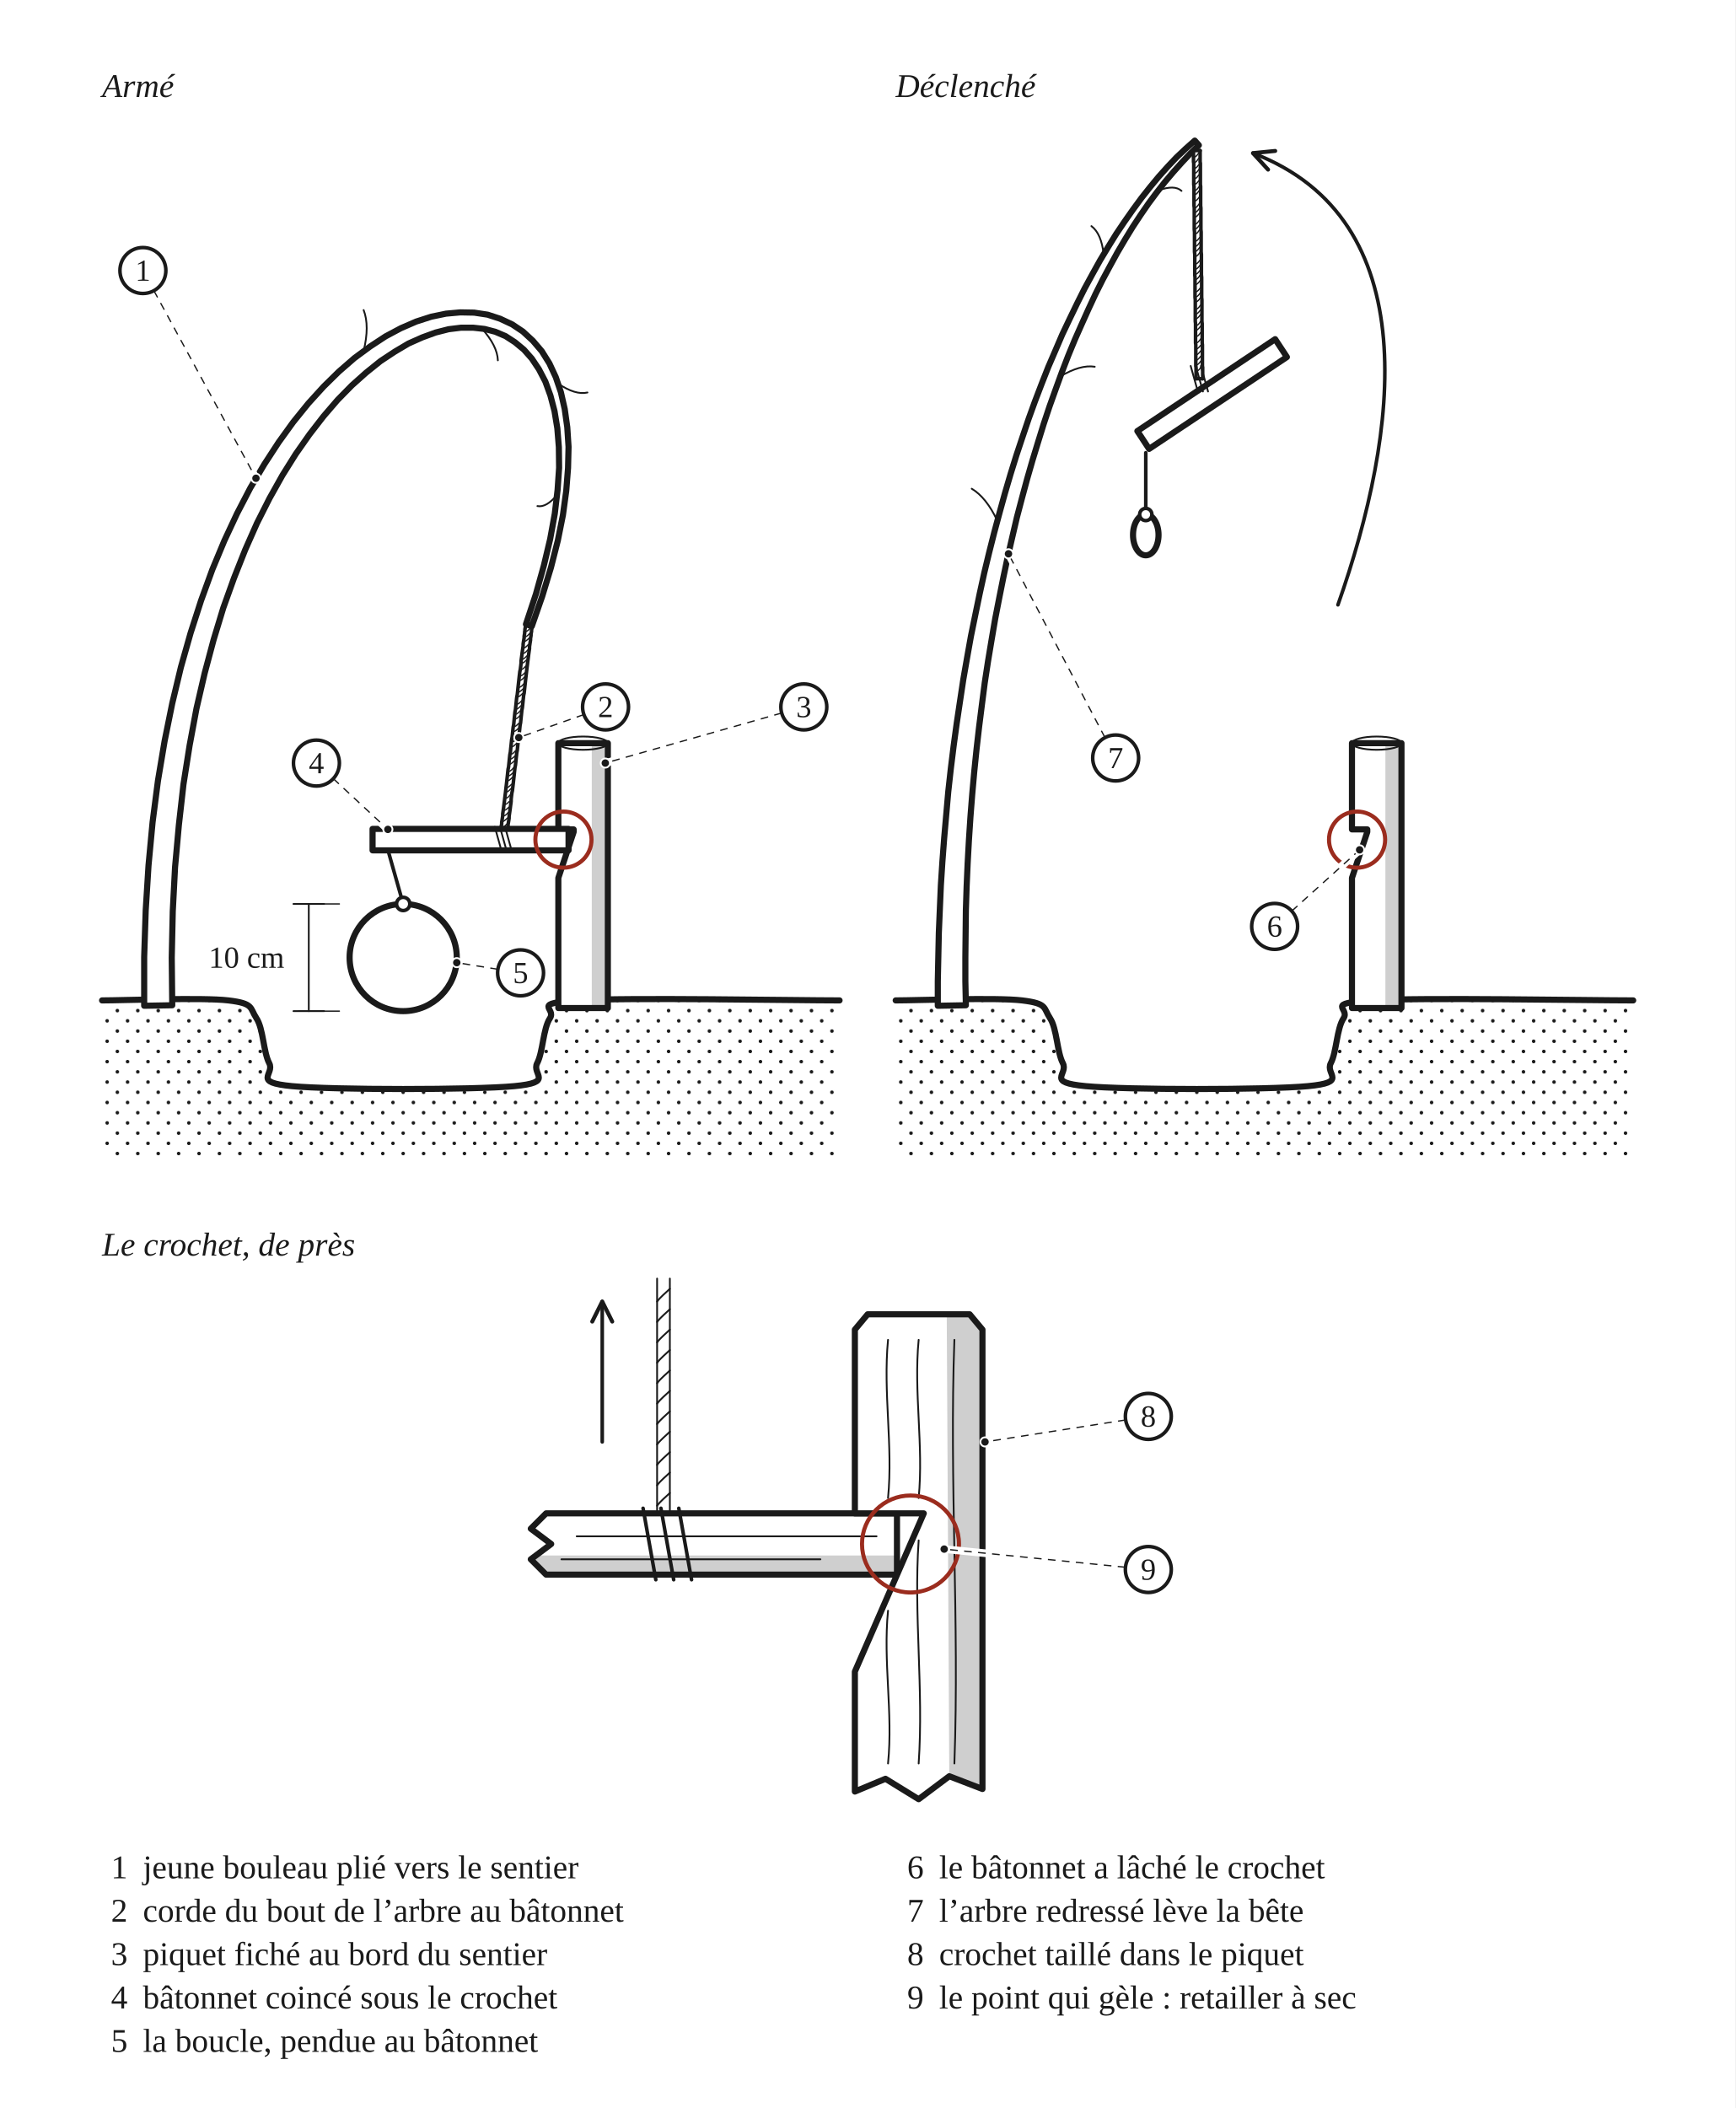
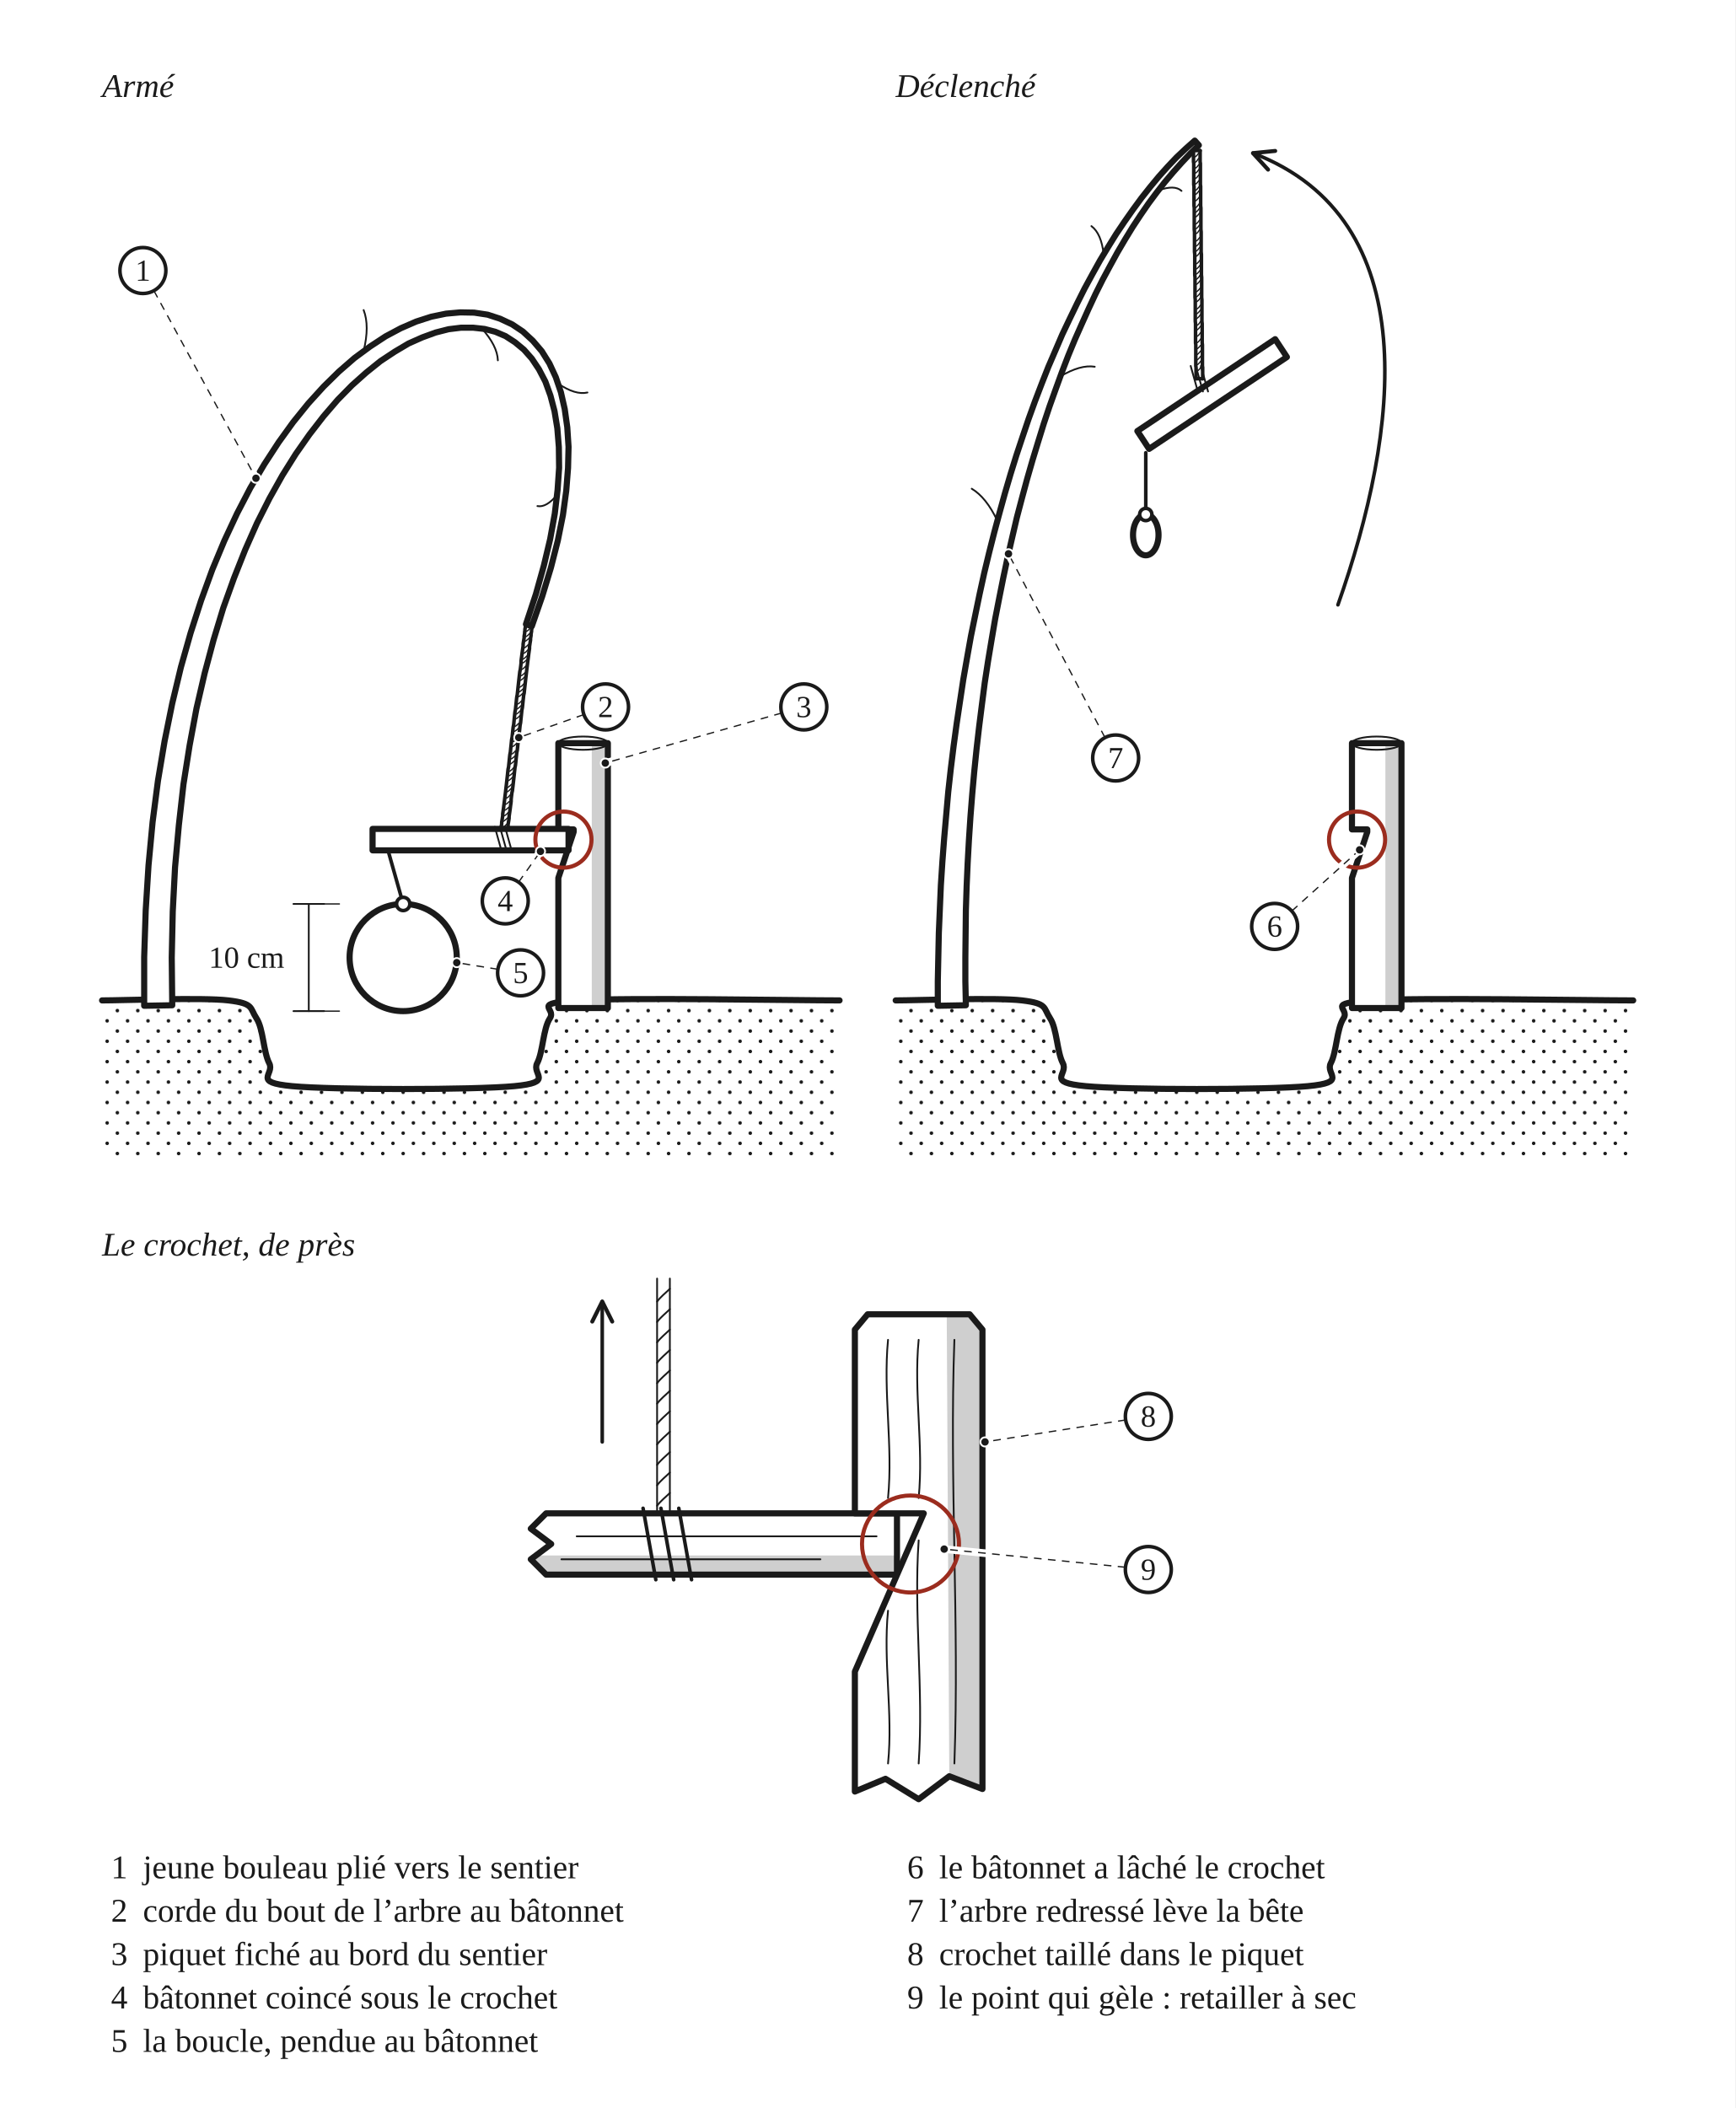
<svg xmlns="http://www.w3.org/2000/svg" width="680" height="826" viewBox="0 0 680 826" role="img">
  <defs>
    <pattern id="h-neige" width="8" height="8" patternUnits="userSpaceOnUse">
      <circle cx="2" cy="2" r="0.7" fill="#1A1A1A" stroke="none" />
      <circle cx="6" cy="6" r="0.7" fill="#1A1A1A" stroke="none" />
    </pattern>
    <marker id="fl" viewBox="0 0 10 10" refX="9" refY="5" markerWidth="7" markerHeight="7" orient="auto-start-reverse">
      <path d="M1 1 L9 5 L1 9" fill="none" stroke="#1A1A1A" stroke-width="1.6" stroke-linecap="round" stroke-linejoin="round" />
    </marker>
  </defs>
  <rect x="0" y="0" width="680" height="826" fill="#FFFFFF" />
  <text x="40" y="38" font-family="Georgia, 'Times New Roman', serif" font-size="13" font-style="italic" fill="#1A1A1A">Armé</text>
  <g transform="translate(40 46)" data-vue="arme">
    <path d="M0 346 C8.3 346 39.4 344.8 49.5 346 C59.6 347.2 57.8 348.9 60.5 353 C63.2 357.1 63.2 366.2 65.5 370.6 C67.8 375 58.5 378.1 74.5 379.6 C90.5 381.1 145.5 381.1 161.5 379.6 C177.5 378.1 168.2 375 170.5 370.6 C172.8 366.2 172.8 357.1 175.5 353 C178.2 348.9 167.6 347.2 186.5 346 C205.4 344.8 271.9 346 289 346 L 289 408 L 0 408 Z" fill="url(#h-neige)" stroke="none" />
    <path d="M0 346 C8.3 346 39.4 344.8 49.5 346 C59.6 347.2 57.8 348.9 60.5 353 C63.2 357.1 63.2 366.2 65.5 370.6 C67.8 375 58.5 378.1 74.5 379.6 C90.5 381.1 145.5 381.1 161.5 379.6 C177.5 378.1 168.2 375 170.5 370.6 C172.8 366.2 172.8 357.1 175.5 353 C178.2 348.9 167.6 347.2 186.5 346 C205.4 344.8 271.9 346 289 346" fill="none" stroke="#1A1A1A" stroke-width="2.4" stroke-linejoin="round" stroke-linecap="round" />
    <path d="M178.8 245.2 L198.2 245.2 L198.2 349 L178.8 349 L178.8 298 L184.8 280 L184.8 279 L178.8 279 Z" fill="#FFFFFF" stroke="none" />
    <path d="M191.9 246.2 L197.4 246.2 L197.4 348 L191.9 348 Z" fill="#CFCFCF" stroke="none" />
    <path d="M178.8 245.2 L198.2 245.2 L198.2 349 L178.8 349 L178.8 298 L184.8 280 L184.8 279 L178.8 279 Z" fill="none" stroke="#1A1A1A" stroke-width="2.4" stroke-linejoin="round" stroke-linecap="round" />
    <ellipse cx="188.5" cy="245.2" rx="9.7" ry="2.6" fill="none" stroke="#1A1A1A" stroke-width="0.7" stroke-linejoin="round" stroke-linecap="round" />
    <path d="M168.5 199.2 L168.5 199.6 L168.4 200 L168.4 200.4 L168.3 200.9 L168.3 201.4 L168.2 201.9 L168.1 202.5 L168.1 203 L168 203.6 L167.9 204.2 L167.9 204.8 L167.8 205.4 L167.7 206 L167.6 206.7 L167.5 207.4 L167.5 208.1 L167.4 208.8 L167.3 209.5 L167.2 210.2 L167.1 211 L167 211.8 L166.9 212.6 L166.8 213.3 L166.7 214.2 L166.6 215 L166.5 215.8 L166.4 216.6 L166.3 217.5 L166.2 218.4 L166.1 219.2 L166 220.1 L165.9 221 L165.8 221.9 L165.7 222.8 L165.6 223.7 L165.5 224.7 L165.4 225.6 L165.2 226.5 L165.1 227.5 L165 228.4 L164.9 229.4 L164.8 230.4 L164.7 231.3 L164.5 232.3 L164.4 233.3 L164.3 234.3 L164.2 235.2 L164.1 236.2 L164 237.2 L163.8 238.2 L163.7 239.2 L163.6 240.2 L163.5 241.1 L163.4 242.1 L163.2 243.1 L163.1 244.1 L163 245.1 L162.9 246.1 L162.8 247.1 L162.7 248 L162.5 249 L162.4 250 L162.3 250.9 L162.2 251.9 L162.1 252.9 L162 253.8 L161.8 254.8 L161.7 255.7 L161.6 256.6 L161.5 257.6 L161.4 258.5 L161.3 259.4 L161.2 260.3 L161.1 261.2 L161 262.1 L160.9 262.9 L160.8 263.8 L160.6 264.7 L160.5 265.5 L160.4 266.3 L160.3 267.2 L160.3 268 L160.2 268.8 L160.1 269.5 L160 270.3 L159.9 271.1 L159.8 271.8 L159.7 272.5 L159.6 273.2 L159.5 273.9 L159.5 274.6 L159.4 275.3 L159.3 275.9 L159.2 276.5 L159.1 277.1 L159.1 277.7 L159 278.3 L158.9 278.9 L158.9 279.4 L158.8 279.9 L158.8 280.4 L158.7 280.9 L158.6 281.3 L158.6 281.7 L158.5 282.2 L156 281.8 L156 281.4 L156.1 281 L156.1 280.6 L156.2 280.1 L156.2 279.6 L156.3 279.1 L156.4 278.5 L156.4 278 L156.5 277.4 L156.6 276.8 L156.6 276.2 L156.7 275.6 L156.8 275 L156.9 274.3 L157 273.6 L157 272.9 L157.1 272.2 L157.2 271.5 L157.3 270.8 L157.4 270 L157.5 269.2 L157.6 268.4 L157.7 267.7 L157.8 266.8 L157.9 266 L158 265.2 L158.1 264.4 L158.2 263.5 L158.3 262.6 L158.4 261.8 L158.5 260.9 L158.6 260 L158.7 259.1 L158.8 258.2 L158.9 257.3 L159 256.3 L159.1 255.4 L159.3 254.5 L159.4 253.5 L159.5 252.6 L159.6 251.6 L159.7 250.6 L159.8 249.7 L160 248.7 L160.1 247.7 L160.2 246.7 L160.3 245.8 L160.4 244.8 L160.5 243.8 L160.7 242.8 L160.8 241.8 L160.9 240.8 L161 239.9 L161.1 238.9 L161.3 237.9 L161.4 236.9 L161.5 235.9 L161.6 234.9 L161.7 233.9 L161.8 233 L162 232 L162.1 231 L162.2 230.1 L162.3 229.1 L162.4 228.1 L162.5 227.2 L162.7 226.2 L162.8 225.3 L162.9 224.4 L163 223.4 L163.1 222.5 L163.2 221.6 L163.3 220.7 L163.4 219.8 L163.5 218.9 L163.6 218.1 L163.7 217.2 L163.9 216.3 L164 215.5 L164.1 214.7 L164.2 213.8 L164.2 213 L164.3 212.2 L164.4 211.5 L164.5 210.7 L164.6 209.9 L164.7 209.2 L164.8 208.5 L164.9 207.8 L165 207.1 L165 206.4 L165.1 205.7 L165.2 205.1 L165.3 204.5 L165.4 203.9 L165.4 203.3 L165.5 202.7 L165.6 202.1 L165.6 201.6 L165.7 201.1 L165.7 200.6 L165.8 200.1 L165.9 199.7 L165.9 199.3 L166 198.8 Z" fill="#FFFFFF" stroke="none" />
    <path d="M168.5 199.2 L168.5 199.6 L168.4 200 L168.4 200.4 L168.3 200.9 L168.3 201.4 L168.2 201.9 L168.1 202.5 L168.1 203 L168 203.6 L167.9 204.2 L167.9 204.8 L167.8 205.4 L167.7 206 L167.6 206.7 L167.5 207.4 L167.5 208.1 L167.4 208.8 L167.3 209.5 L167.2 210.2 L167.1 211 L167 211.8 L166.9 212.6 L166.8 213.3 L166.7 214.2 L166.6 215 L166.5 215.8 L166.4 216.6 L166.3 217.5 L166.2 218.4 L166.1 219.2 L166 220.1 L165.9 221 L165.8 221.9 L165.7 222.8 L165.6 223.7 L165.5 224.7 L165.4 225.6 L165.2 226.5 L165.1 227.5 L165 228.4 L164.9 229.4 L164.8 230.4 L164.7 231.3 L164.5 232.3 L164.4 233.3 L164.3 234.3 L164.2 235.2 L164.1 236.2 L164 237.2 L163.8 238.2 L163.7 239.2 L163.6 240.2 L163.5 241.1 L163.4 242.1 L163.2 243.1 L163.1 244.1 L163 245.1 L162.9 246.1 L162.8 247.1 L162.7 248 L162.5 249 L162.4 250 L162.3 250.9 L162.2 251.9 L162.1 252.9 L162 253.8 L161.8 254.8 L161.7 255.7 L161.6 256.6 L161.5 257.6 L161.4 258.5 L161.3 259.4 L161.2 260.3 L161.1 261.2 L161 262.1 L160.9 262.9 L160.8 263.8 L160.6 264.7 L160.5 265.5 L160.4 266.3 L160.3 267.2 L160.3 268 L160.2 268.8 L160.1 269.5 L160 270.3 L159.9 271.1 L159.8 271.8 L159.7 272.5 L159.6 273.2 L159.5 273.9 L159.5 274.6 L159.4 275.3 L159.3 275.9 L159.2 276.5 L159.1 277.1 L159.1 277.7 L159 278.3 L158.9 278.9 L158.9 279.4 L158.8 279.9 L158.8 280.4 L158.7 280.9 L158.6 281.3 L158.6 281.7 L158.5 282.2" fill="none" stroke="#1A1A1A" stroke-width="1.4" stroke-linejoin="round" stroke-linecap="round" />
    <path d="M166 198.8 L165.9 199.3 L165.9 199.7 L165.8 200.1 L165.7 200.6 L165.7 201.1 L165.6 201.6 L165.6 202.1 L165.5 202.7 L165.4 203.3 L165.4 203.9 L165.3 204.5 L165.2 205.1 L165.1 205.7 L165 206.4 L165 207.1 L164.9 207.8 L164.8 208.5 L164.7 209.2 L164.6 209.9 L164.5 210.7 L164.4 211.5 L164.3 212.2 L164.2 213 L164.2 213.8 L164.1 214.7 L164 215.5 L163.9 216.3 L163.7 217.2 L163.6 218.1 L163.5 218.9 L163.4 219.8 L163.3 220.7 L163.2 221.6 L163.1 222.5 L163 223.4 L162.9 224.4 L162.8 225.3 L162.7 226.2 L162.5 227.2 L162.4 228.1 L162.3 229.1 L162.2 230.1 L162.1 231 L162 232 L161.8 233 L161.7 233.9 L161.6 234.9 L161.5 235.9 L161.4 236.9 L161.3 237.9 L161.1 238.9 L161 239.9 L160.9 240.8 L160.8 241.8 L160.7 242.8 L160.5 243.8 L160.4 244.8 L160.3 245.8 L160.2 246.7 L160.1 247.7 L160 248.7 L159.8 249.7 L159.7 250.6 L159.6 251.6 L159.5 252.6 L159.4 253.5 L159.3 254.5 L159.1 255.4 L159 256.3 L158.9 257.3 L158.8 258.2 L158.7 259.1 L158.6 260 L158.5 260.9 L158.4 261.8 L158.3 262.6 L158.2 263.5 L158.1 264.4 L158 265.2 L157.9 266 L157.8 266.8 L157.7 267.7 L157.6 268.4 L157.5 269.2 L157.4 270 L157.3 270.8 L157.2 271.5 L157.1 272.2 L157 272.9 L157 273.6 L156.9 274.3 L156.8 275 L156.7 275.6 L156.6 276.2 L156.6 276.8 L156.5 277.4 L156.4 278 L156.4 278.5 L156.3 279.1 L156.2 279.6 L156.2 280.1 L156.1 280.6 L156.1 281 L156 281.4 L156 281.8" fill="none" stroke="#1A1A1A" stroke-width="1.4" stroke-linejoin="round" stroke-linecap="round" />
    <path d="M168.5 199.2 L166 198.8" fill="none" stroke="#1A1A1A" stroke-width="1.4" stroke-linejoin="round" stroke-linecap="round" />
    <path d="M158.5 282.2 L156 281.8" fill="none" stroke="#1A1A1A" stroke-width="1.4" stroke-linejoin="round" stroke-linecap="round" />
    <path d="M167.8 200.1 Q167 201.1 166.3 201.4 M167.6 202.2 Q166.7 203.2 166 203.5 M167.4 204 Q166.5 204.9 165.8 205.3 M167 206.6 Q166.2 207.5 165.5 207.9 M166.8 208.7 Q166 209.7 165.2 210 M166.5 211 Q165.7 211.9 164.9 212.3 M166.3 212.6 Q165.5 213.5 164.8 213.8 M166 215 Q165.2 216 164.5 216.3 M165.7 217.6 Q164.9 218.5 164.2 218.8 M165.5 219.3 Q164.7 220.3 163.9 220.6 M165.2 222 Q164.4 223 163.6 223.3 M165 223.9 Q164.1 224.8 163.4 225.2 M164.7 225.8 Q163.9 226.7 163.2 227 M164.4 228.6 Q163.6 229.6 162.8 229.9 M164.2 230.5 Q163.3 231.5 162.6 231.8 M163.9 232.5 Q163.1 233.4 162.4 233.8 M163.7 234.4 Q162.9 235.4 162.1 235.7 M163.3 237.4 Q162.5 238.3 161.8 238.7 M163.1 239.4 Q162.3 240.3 161.5 240.6 M162.9 241.3 Q162 242.3 161.3 242.6 M162.6 243.3 Q161.8 244.3 161.1 244.6 M162.4 245.3 Q161.6 246.2 160.8 246.6 M162 248.2 Q161.2 249.2 160.5 249.5 M161.8 250.2 Q161 251.1 160.2 251.4 M161.6 252.1 Q160.7 253 160 253.4 M161.2 254.9 Q160.4 255.9 159.7 256.2 M161 256.8 Q160.2 257.7 159.4 258 M160.8 258.6 Q160 259.5 159.2 259.9 M160.5 261.3 Q159.6 262.2 158.9 262.6 M160.2 263 Q159.4 264 158.7 264.3 M159.9 265.5 Q159.1 266.5 158.4 266.8 M159.6 268 Q158.8 268.9 158.1 269.2 M159.4 270.3 Q158.5 271.2 157.8 271.5 M159.1 272.4 Q158.3 273.4 157.5 273.7 M158.9 274.5 Q158 275.4 157.3 275.8 M158.6 276.9 Q157.7 277.9 157 278.2 M158.3 279.1 Q157.5 280.1 156.7 280.4" fill="none" stroke="#1A1A1A" stroke-width="0.5" stroke-linejoin="round" stroke-linecap="round" />
    <path d="M16.5 348.1 L16.5 329 L17.1 310.7 L18.2 293.1 L19.8 276.1 L21.9 259.9 L24.5 244.4 L27.5 229.6 L30.9 215.4 L34.7 202 L38.8 189.3 L43.2 177.2 L47.9 165.9 L52.9 155.2 L58.1 145.2 L63.6 135.9 L69.2 127.3 L74.9 119.4 L80.8 112.1 L86.8 105.5 L92.8 99.6 L98.9 94.3 L105 89.8 L111.1 85.8 L117.1 82.6 L123.1 80 L129 78.1 L134.8 76.9 L140.4 76.4 L145.8 76.5 L151.1 77.3 L156 78.9 L160.7 81.1 L164.9 83.9 L168.8 87.5 L172.3 91.6 L175.3 96.4 L177.8 101.8 L179.8 107.7 L181.3 114.3 L182.3 121.4 L182.8 129.1 L182.6 137.4 L181.9 146.3 L180.6 155.8 L178.6 165.8 L175.9 176.4 L172.5 187.6 L168.4 199.4 L166.1 198.6 L170 186.8 L173.1 175.7 L175.6 165.2 L177.4 155.3 L178.5 146 L179.1 137.3 L179 129.2 L178.4 121.8 L177.3 115.1 L175.7 109 L173.7 103.5 L171.2 98.7 L168.4 94.5 L165.3 91 L161.8 88.1 L158.1 85.7 L154.1 84 L149.9 82.9 L145.4 82.4 L140.7 82.4 L135.8 83 L130.7 84.3 L125.5 86.2 L120.1 88.6 L114.7 91.8 L109.1 95.5 L103.5 100 L97.9 105 L92.3 110.7 L86.8 117.1 L81.3 124.2 L75.9 131.9 L70.7 140.2 L65.6 149.3 L60.7 159 L56.1 169.4 L51.7 180.5 L47.5 192.2 L43.7 204.7 L40.2 217.8 L37 231.6 L34.3 246.1 L31.9 261.3 L30.1 277.2 L28.6 293.8 L27.7 311.1 L27.3 329.2 L27.5 347.9 Z" fill="#FFFFFF" stroke="#1A1A1A" stroke-width="2.4" stroke-linejoin="round" stroke-linecap="round" />
    <path d="M 102.5 91.5 Q 104.9 81.7 102.5 75.5 M 148.8 82.7 Q 154.9 89.5 155.1 95.2 M 178.7 104.3 Q 185.5 108.9 190.2 107.8 M 178.4 147.8 Q 174.1 153 170.6 152.3" fill="none" stroke="#1A1A1A" stroke-width="0.7" stroke-linejoin="round" stroke-linecap="round" />
    <path d="M182.8 278.8 L106 278.8 L106 287.2 L182.8 287.2 Z" fill="#FFFFFF" stroke="#1A1A1A" stroke-width="2.4" stroke-linejoin="round" stroke-linecap="round" />
    <path d="M 153.9 278 L 156.7 288 M 155.9 278 L 158.7 288 M 157.9 278 L 160.7 288" fill="none" stroke="#1A1A1A" stroke-width="0.7" stroke-linejoin="round" stroke-linecap="round" />
    <line x1="112" y1="287" x2="118" y2="308.2" fill="none" stroke="#1A1A1A" stroke-width="1.4" stroke-linejoin="round" stroke-linecap="round" />
    <circle cx="118" cy="329.2" r="21" fill="none" stroke="#1A1A1A" stroke-width="2.4" stroke-linejoin="round" stroke-linecap="round" />
    <circle cx="118" cy="308.2" r="2.6" fill="#FFFFFF" stroke="#1A1A1A" stroke-width="1.4" stroke-linejoin="round" stroke-linecap="round" />
    <line x1="93" y1="308.2" x2="77" y2="308.2" fill="none" stroke="#1A1A1A" stroke-width="0.5" stroke-linejoin="round" stroke-linecap="round" />
    <line x1="93" y1="350.2" x2="77" y2="350.2" fill="none" stroke="#1A1A1A" stroke-width="0.5" stroke-linejoin="round" stroke-linecap="round" />
    <line x1="81" y1="308.2" x2="81" y2="350.2" fill="none" stroke="#1A1A1A" stroke-width="0.7" stroke-linejoin="round" stroke-linecap="round" />
    <line x1="75" y1="308.2" x2="87" y2="308.2" fill="none" stroke="#1A1A1A" stroke-width="0.7" stroke-linejoin="round" stroke-linecap="round" />
    <line x1="75" y1="350.2" x2="87" y2="350.2" fill="none" stroke="#1A1A1A" stroke-width="0.7" stroke-linejoin="round" stroke-linecap="round" />
    <text x="56.6" y="333.2" text-anchor="middle" font-family="Georgia, 'Times New Roman', serif" font-size="12" fill="#1A1A1A" stroke="#FFFFFF" stroke-width="3" stroke-linejoin="round" paint-order="stroke">10 cm</text>
    <circle cx="180.8" cy="283" r="11" fill="none" stroke="#9B2C1E" stroke-width="1.6" />
  </g>
  <text x="351" y="38" font-family="Georgia, 'Times New Roman', serif" font-size="13" font-style="italic" fill="#1A1A1A">Déclenché</text>
  <g transform="translate(351 46)" data-vue="declenche">
    <path d="M0 346 C8.3 346 39.4 344.8 49.5 346 C59.6 347.2 57.8 348.9 60.5 353 C63.2 357.1 63.2 366.2 65.5 370.6 C67.8 375 58.5 378.1 74.5 379.6 C90.5 381.1 145.5 381.1 161.5 379.6 C177.5 378.1 168.2 375 170.5 370.6 C172.8 366.2 172.8 357.1 175.5 353 C178.2 348.9 167.6 347.2 186.5 346 C205.4 344.8 271.9 346 289 346 L 289 408 L 0 408 Z" fill="url(#h-neige)" stroke="none" />
    <path d="M0 346 C8.3 346 39.4 344.8 49.5 346 C59.6 347.2 57.8 348.9 60.5 353 C63.2 357.1 63.2 366.2 65.5 370.6 C67.8 375 58.5 378.1 74.5 379.6 C90.5 381.1 145.5 381.1 161.5 379.6 C177.5 378.1 168.2 375 170.5 370.6 C172.8 366.2 172.8 357.1 175.5 353 C178.2 348.9 167.6 347.2 186.5 346 C205.4 344.8 271.9 346 289 346" fill="none" stroke="#1A1A1A" stroke-width="2.4" stroke-linejoin="round" stroke-linecap="round" />
    <path d="M178.8 245.2 L198.2 245.2 L198.2 349 L178.8 349 L178.8 298 L184.8 280 L184.8 279 L178.8 279 Z" fill="#FFFFFF" stroke="none" />
    <path d="M191.9 246.2 L197.4 246.2 L197.4 348 L191.9 348 Z" fill="#CFCFCF" stroke="none" />
    <path d="M178.8 245.2 L198.2 245.2 L198.2 349 L178.8 349 L178.8 298 L184.8 280 L184.8 279 L178.8 279 Z" fill="none" stroke="#1A1A1A" stroke-width="2.4" stroke-linejoin="round" stroke-linecap="round" />
    <ellipse cx="188.5" cy="245.2" rx="9.7" ry="2.6" fill="none" stroke="#1A1A1A" stroke-width="0.7" stroke-linejoin="round" stroke-linecap="round" />
    <path d="M16.5 348.1 L16.5 338.5 L16.7 329 L16.9 319.6 L17.3 310.2 L17.7 300.9 L18.3 291.6 L19 282.4 L19.8 273.3 L20.6 264.2 L21.6 255.2 L22.7 246.3 L23.9 237.5 L25.2 228.8 L26.5 220.2 L28 211.6 L29.5 203.2 L31.2 194.9 L32.9 186.7 L34.7 178.5 L36.6 170.6 L38.6 162.7 L40.7 154.9 L42.8 147.3 L45 139.8 L47.3 132.4 L49.7 125.2 L52.1 118.1 L54.6 111.2 L57.2 104.4 L59.8 97.8 L62.6 91.3 L65.3 85 L68.2 78.9 L71.1 72.9 L74 67.1 L77.1 61.4 L80.1 56 L83.3 50.7 L86.4 45.7 L89.7 40.8 L93 36.1 L96.3 31.6 L99.7 27.3 L103.1 23.2 L106.5 19.4 L110 15.7 L113.6 12.3 L117.2 9.1 L118.8 10.9 L115.4 14.2 L112.1 17.7 L108.8 21.4 L105.5 25.3 L102.3 29.4 L99.1 33.7 L96 38.2 L92.9 42.9 L89.9 47.8 L86.9 52.9 L84 58.2 L81.1 63.6 L78.3 69.2 L75.6 75 L72.9 81 L70.2 87.1 L67.6 93.4 L65.1 99.9 L62.7 106.5 L60.3 113.2 L58 120.1 L55.8 127.2 L53.6 134.4 L51.5 141.7 L49.5 149.1 L47.5 156.7 L45.7 164.4 L43.9 172.2 L42.2 180.2 L40.6 188.2 L39 196.4 L37.6 204.6 L36.2 213 L34.9 221.5 L33.8 230 L32.7 238.7 L31.7 247.4 L30.8 256.2 L30 265.1 L29.3 274 L28.7 283.1 L28.2 292.2 L27.8 301.3 L27.5 310.6 L27.4 319.8 L27.3 329.1 L27.3 338.5 L27.5 347.9 Z" fill="#FFFFFF" stroke="#1A1A1A" stroke-width="2.4" stroke-linejoin="round" stroke-linecap="round" />
    <path d="M 39.8 158 Q 35.5 148.9 29.8 145.5 M 64.5 101.5 Q 72.4 96.8 78 97.7 M 81.5 53.7 Q 80.6 45.5 76.7 42.6 M 103 28.6 Q 109.3 26.3 112 28.8" fill="none" stroke="#1A1A1A" stroke-width="0.7" stroke-linejoin="round" stroke-linecap="round" />
    <path d="M119.3 13 L119.3 13.4 L119.3 13.8 L119.3 14.3 L119.3 14.7 L119.3 15.2 L119.3 15.8 L119.3 16.3 L119.3 16.8 L119.3 17.4 L119.4 18 L119.4 18.6 L119.4 19.2 L119.4 19.8 L119.4 20.5 L119.4 21.2 L119.4 21.8 L119.4 22.5 L119.4 23.3 L119.4 24 L119.4 24.7 L119.4 25.5 L119.4 26.3 L119.5 27 L119.5 27.8 L119.5 28.7 L119.5 29.5 L119.5 30.3 L119.5 31.1 L119.5 32 L119.5 32.9 L119.5 33.7 L119.5 34.6 L119.6 35.5 L119.6 36.4 L119.6 37.3 L119.6 38.2 L119.6 39.2 L119.6 40.1 L119.6 41 L119.6 42 L119.6 42.9 L119.6 43.9 L119.7 44.9 L119.7 45.8 L119.7 46.8 L119.7 47.8 L119.7 48.8 L119.7 49.7 L119.7 50.7 L119.7 51.7 L119.7 52.7 L119.8 53.7 L119.8 54.7 L119.8 55.7 L119.8 56.7 L119.8 57.7 L119.8 58.7 L119.8 59.7 L119.8 60.7 L119.8 61.7 L119.9 62.7 L119.9 63.7 L119.9 64.6 L119.9 65.6 L119.9 66.6 L119.9 67.6 L119.9 68.6 L119.9 69.5 L119.9 70.5 L120 71.5 L120 72.4 L120 73.4 L120 74.3 L120 75.3 L120 76.2 L120 77.1 L120 78 L120 79 L120 79.9 L120.1 80.8 L120.1 81.6 L120.1 82.5 L120.1 83.4 L120.1 84.2 L120.1 85.1 L120.1 85.9 L120.1 86.7 L120.1 87.5 L120.1 88.3 L120.2 89.1 L120.2 89.9 L120.2 90.6 L120.2 91.4 L120.2 92.1 L120.2 92.8 L120.2 93.5 L120.2 94.2 L120.2 94.9 L120.2 95.5 L120.2 96.2 L120.2 96.8 L120.2 97.4 L120.3 98 L120.3 98.5 L120.3 99.1 L120.3 99.6 L120.3 100.1 L120.3 100.6 L120.3 101.1 L120.3 101.5 L120.3 102 L120.3 102.4 L117.7 102.4 L117.7 102 L117.7 101.6 L117.7 101.1 L117.7 100.7 L117.7 100.2 L117.7 99.6 L117.7 99.1 L117.7 98.6 L117.7 98 L117.6 97.4 L117.6 96.8 L117.6 96.2 L117.6 95.6 L117.6 94.9 L117.6 94.2 L117.6 93.6 L117.6 92.9 L117.6 92.1 L117.6 91.4 L117.6 90.7 L117.6 89.9 L117.6 89.1 L117.5 88.4 L117.5 87.6 L117.5 86.7 L117.5 85.9 L117.5 85.1 L117.5 84.3 L117.5 83.4 L117.5 82.5 L117.5 81.7 L117.5 80.8 L117.4 79.9 L117.4 79 L117.4 78.1 L117.4 77.2 L117.4 76.2 L117.4 75.3 L117.4 74.4 L117.4 73.4 L117.4 72.5 L117.4 71.5 L117.3 70.5 L117.3 69.6 L117.3 68.6 L117.3 67.6 L117.3 66.6 L117.3 65.7 L117.3 64.7 L117.3 63.7 L117.3 62.7 L117.2 61.7 L117.2 60.7 L117.2 59.7 L117.2 58.7 L117.2 57.7 L117.2 56.7 L117.2 55.7 L117.2 54.7 L117.2 53.7 L117.1 52.7 L117.1 51.7 L117.1 50.8 L117.1 49.8 L117.1 48.8 L117.1 47.8 L117.1 46.8 L117.1 45.9 L117.1 44.9 L117 43.9 L117 43 L117 42 L117 41.1 L117 40.1 L117 39.2 L117 38.3 L117 37.4 L117 36.4 L117 35.5 L116.9 34.6 L116.9 33.8 L116.9 32.9 L116.9 32 L116.9 31.2 L116.9 30.3 L116.9 29.5 L116.9 28.7 L116.9 27.9 L116.9 27.1 L116.8 26.3 L116.8 25.5 L116.8 24.8 L116.8 24 L116.8 23.3 L116.8 22.6 L116.8 21.9 L116.8 21.2 L116.8 20.5 L116.8 19.9 L116.8 19.2 L116.8 18.6 L116.8 18 L116.7 17.4 L116.7 16.9 L116.7 16.3 L116.7 15.8 L116.7 15.3 L116.7 14.8 L116.7 14.3 L116.7 13.9 L116.7 13.4 L116.7 13 Z" fill="#FFFFFF" stroke="none" />
    <path d="M119.3 13 L119.3 13.4 L119.3 13.8 L119.3 14.3 L119.3 14.7 L119.3 15.2 L119.3 15.8 L119.3 16.3 L119.3 16.8 L119.3 17.4 L119.4 18 L119.4 18.6 L119.4 19.2 L119.4 19.8 L119.4 20.5 L119.4 21.2 L119.4 21.8 L119.4 22.5 L119.4 23.3 L119.4 24 L119.4 24.7 L119.4 25.5 L119.4 26.3 L119.5 27 L119.5 27.8 L119.5 28.7 L119.5 29.5 L119.5 30.3 L119.5 31.1 L119.5 32 L119.5 32.9 L119.5 33.7 L119.5 34.6 L119.6 35.5 L119.6 36.4 L119.6 37.3 L119.6 38.2 L119.6 39.2 L119.6 40.1 L119.6 41 L119.6 42 L119.6 42.9 L119.6 43.9 L119.7 44.9 L119.7 45.8 L119.7 46.8 L119.7 47.8 L119.7 48.8 L119.7 49.7 L119.7 50.7 L119.7 51.7 L119.7 52.7 L119.8 53.7 L119.8 54.7 L119.8 55.7 L119.8 56.7 L119.8 57.7 L119.8 58.7 L119.8 59.7 L119.8 60.7 L119.8 61.7 L119.9 62.7 L119.9 63.7 L119.9 64.6 L119.9 65.6 L119.9 66.6 L119.9 67.6 L119.9 68.6 L119.9 69.5 L119.9 70.5 L120 71.5 L120 72.4 L120 73.4 L120 74.3 L120 75.3 L120 76.2 L120 77.1 L120 78 L120 79 L120 79.9 L120.1 80.8 L120.1 81.6 L120.1 82.5 L120.1 83.4 L120.1 84.2 L120.1 85.1 L120.1 85.9 L120.1 86.7 L120.1 87.5 L120.1 88.3 L120.2 89.1 L120.2 89.9 L120.2 90.6 L120.2 91.4 L120.2 92.1 L120.2 92.8 L120.2 93.5 L120.2 94.2 L120.2 94.9 L120.2 95.5 L120.2 96.2 L120.2 96.8 L120.2 97.4 L120.3 98 L120.3 98.5 L120.3 99.1 L120.3 99.6 L120.3 100.1 L120.3 100.6 L120.3 101.1 L120.3 101.5 L120.3 102 L120.3 102.4" fill="none" stroke="#1A1A1A" stroke-width="1.4" stroke-linejoin="round" stroke-linecap="round" />
    <path d="M116.7 13 L116.7 13.4 L116.7 13.9 L116.7 14.3 L116.7 14.8 L116.7 15.3 L116.7 15.8 L116.7 16.3 L116.7 16.9 L116.7 17.4 L116.8 18 L116.8 18.6 L116.8 19.2 L116.8 19.9 L116.8 20.5 L116.8 21.2 L116.8 21.9 L116.8 22.6 L116.8 23.3 L116.8 24 L116.8 24.8 L116.8 25.5 L116.8 26.3 L116.9 27.1 L116.9 27.9 L116.9 28.7 L116.9 29.5 L116.9 30.3 L116.9 31.2 L116.9 32 L116.9 32.9 L116.9 33.8 L116.9 34.6 L117 35.5 L117 36.4 L117 37.4 L117 38.3 L117 39.2 L117 40.1 L117 41.1 L117 42 L117 43 L117 43.9 L117.1 44.9 L117.1 45.9 L117.1 46.8 L117.1 47.8 L117.1 48.8 L117.1 49.8 L117.1 50.8 L117.1 51.7 L117.1 52.7 L117.2 53.7 L117.2 54.7 L117.2 55.7 L117.2 56.7 L117.2 57.7 L117.2 58.7 L117.2 59.7 L117.2 60.7 L117.2 61.7 L117.3 62.7 L117.3 63.7 L117.3 64.7 L117.3 65.7 L117.3 66.6 L117.3 67.6 L117.3 68.6 L117.3 69.6 L117.3 70.5 L117.4 71.5 L117.4 72.5 L117.4 73.4 L117.4 74.4 L117.4 75.3 L117.4 76.2 L117.4 77.2 L117.4 78.1 L117.4 79 L117.4 79.9 L117.5 80.8 L117.5 81.7 L117.5 82.5 L117.5 83.4 L117.5 84.3 L117.5 85.1 L117.5 85.9 L117.5 86.7 L117.5 87.6 L117.5 88.4 L117.6 89.1 L117.6 89.9 L117.6 90.7 L117.6 91.4 L117.6 92.1 L117.6 92.9 L117.6 93.6 L117.6 94.2 L117.6 94.9 L117.6 95.6 L117.6 96.2 L117.6 96.8 L117.6 97.4 L117.7 98 L117.7 98.6 L117.7 99.1 L117.7 99.6 L117.7 100.2 L117.7 100.7 L117.7 101.1 L117.7 101.6 L117.7 102 L117.7 102.4" fill="none" stroke="#1A1A1A" stroke-width="1.4" stroke-linejoin="round" stroke-linecap="round" />
    <path d="M119.3 13 L116.7 13" fill="none" stroke="#1A1A1A" stroke-width="1.4" stroke-linejoin="round" stroke-linecap="round" />
    <path d="M120.3 102.4 L117.7 102.4" fill="none" stroke="#1A1A1A" stroke-width="1.4" stroke-linejoin="round" stroke-linecap="round" />
    <path d="M118.7 14 Q118 15.1 117.3 15.5 M118.7 16.1 Q118 17.2 117.4 17.6 M118.8 18.5 Q118.1 19.5 117.4 20 M118.8 20.4 Q118.1 21.5 117.4 21.9 M118.8 22.5 Q118.1 23.6 117.4 24 M118.8 24.8 Q118.1 25.8 117.4 26.2 M118.9 27.1 Q118.2 28.2 117.5 28.6 M118.9 28.7 Q118.2 29.8 117.5 30.2 M118.9 31.3 Q118.2 32.3 117.5 32.7 M118.9 33.9 Q118.2 34.9 117.6 35.4 M119 35.7 Q118.3 36.7 117.6 37.2 M119 37.5 Q118.3 38.6 117.6 39 M119 40.3 Q118.3 41.4 117.6 41.8 M119 42.2 Q118.3 43.3 117.6 43.7 M119 44.1 Q118.4 45.2 117.7 45.6 M119.1 47.1 Q118.4 48.1 117.7 48.5 M119.1 49 Q118.4 50.1 117.7 50.5 M119.1 51 Q118.4 52 117.7 52.5 M119.1 53 Q118.5 54 117.8 54.4 M119.2 56 Q118.5 57 117.8 57.4 M119.2 58 Q118.5 59 117.8 59.4 M119.2 60 Q118.5 61 117.8 61.4 M119.2 61.9 Q118.6 63 117.9 63.4 M119.3 63.9 Q118.6 65 117.9 65.4 M119.3 66.9 Q118.6 67.9 117.9 68.3 M119.3 68.8 Q118.6 69.9 117.9 70.3 M119.3 70.8 Q118.7 71.8 118 72.2 M119.4 73.6 Q118.7 74.7 118 75.1 M119.4 75.5 Q118.7 76.5 118 77 M119.4 77.3 Q118.7 78.4 118 78.8 M119.4 80 Q118.8 81.1 118.1 81.5 M119.5 81.8 Q118.8 82.8 118.1 83.3 M119.5 84.3 Q118.8 85.4 118.1 85.8 M119.5 86.8 Q118.8 87.9 118.1 88.3 M119.6 89.2 Q118.9 90.2 118.2 90.6 M119.6 91.4 Q118.9 92.4 118.2 92.9 M119.6 93.5 Q118.9 94.5 118.2 95 M119.6 95.4 Q118.9 96.5 118.2 96.9 M119.6 97.8 Q119 98.9 118.3 99.3" fill="none" stroke="#1A1A1A" stroke-width="0.5" stroke-linejoin="round" stroke-linecap="round" />
    <path d="M99.3 129.9 L153.3 93.9 L148.7 86.9 L94.7 122.9 Z" fill="#FFFFFF" stroke="#1A1A1A" stroke-width="2.4" stroke-linejoin="round" stroke-linecap="round" />
    <path d="M 115.6 97.4 L 118.4 107.4 M 117.6 97.4 L 120.4 107.4 M 119.6 97.4 L 122.4 107.4" fill="none" stroke="#1A1A1A" stroke-width="0.7" stroke-linejoin="round" stroke-linecap="round" />
    <line x1="98" y1="131.4" x2="98" y2="155.6" fill="none" stroke="#1A1A1A" stroke-width="1.4" stroke-linejoin="round" stroke-linecap="round" />
    <ellipse cx="98" cy="163.6" rx="5" ry="8" fill="none" stroke="#1A1A1A" stroke-width="2.4" stroke-linejoin="round" stroke-linecap="round" />
    <circle cx="98" cy="155.6" r="2.4" fill="#FFFFFF" stroke="#1A1A1A" stroke-width="1.4" stroke-linejoin="round" stroke-linecap="round" />
    <path d="M 173.3 191 C 197.3 123 208 40 140 14" fill="none" stroke="#1A1A1A" stroke-width="1.4" stroke-linejoin="round" stroke-linecap="round" marker-end="url(#fl)" />
    <circle cx="180.8" cy="283" r="11" fill="none" stroke="#9B2C1E" stroke-width="1.6" />
  </g>
  <text x="40" y="492" font-family="Georgia, 'Times New Roman', serif" font-size="13" font-style="italic" fill="#1A1A1A">Le crochet, de près</text>
  <g transform="translate(40 500)" data-vue="detail">
    <g transform="translate(160 -5)">
      <line x1="57.5" y1="6" x2="57.5" y2="98" fill="none" stroke="#1A1A1A" stroke-width="0.7" stroke-linejoin="round" stroke-linecap="round" />
      <line x1="62.5" y1="6" x2="62.5" y2="98" fill="none" stroke="#1A1A1A" stroke-width="0.7" stroke-linejoin="round" stroke-linecap="round" />
      <path d="M 57.5 15 C 59 13 61 11.5 62.5 10 M 57.5 23 C 59 21 61 19.5 62.5 18 M 57.5 31 C 59 29 61 27.5 62.5 26 M 57.5 39 C 59 37 61 35.5 62.5 34 M 57.5 47 C 59 45 61 43.5 62.5 42 M 57.5 55 C 59 53 61 51.5 62.5 50 M 57.5 63 C 59 61 61 59.5 62.5 58 M 57.5 71 C 59 69 61 67.5 62.5 66 M 57.5 79 C 59 77 61 75.5 62.5 74 M 57.5 87 C 59 85 61 83.5 62.5 82 M 57.5 95 C 59 93 61 91.5 62.5 90" fill="none" stroke="#1A1A1A" stroke-width="0.7" stroke-linejoin="round" stroke-linecap="round" />
      <path d="M 36 70 L 36 15" fill="none" stroke="#1A1A1A" stroke-width="1.4" stroke-linejoin="round" stroke-linecap="round" marker-end="url(#fl)" />
      <path d="M151.5 98 L14 98 L8 104 L16 110 L8 116 L14 122 L151.5 122 Z" fill="#FFFFFF" stroke="none" />
      <path d="M10 114.5 L151.5 114.5 L151.5 122 L14 122 L8 116 Z" fill="#CFCFCF" stroke="none" />
      <path d="M151.5 98 L14 98 L8 104 L16 110 L8 116 L14 122 L151.5 122 Z" fill="none" stroke="#1A1A1A" stroke-width="2.4" stroke-linejoin="round" stroke-linecap="round" />
      <line x1="26" y1="107" x2="143.5" y2="107" fill="none" stroke="#1A1A1A" stroke-width="0.7" stroke-linejoin="round" stroke-linecap="round" />
      <line x1="20" y1="116" x2="121.5" y2="116" fill="none" stroke="#1A1A1A" stroke-width="0.7" stroke-linejoin="round" stroke-linecap="round" />
      <path d="M 52 96 L 57 124 M 59 96 L 64 124 M 66 96 L 71 124" fill="none" stroke="#1A1A1A" stroke-width="1.4" stroke-linejoin="round" stroke-linecap="round" />
      <path d="M135 26 L140 20 L180 20 L185 26 L185 206 L172 201 L160 210 L147 202 L135 207 L135 160 L162 98 L135 98 Z" fill="#FFFFFF" stroke="none" />
      <path d="M171 20 L180 20 L185 26 L185 206 L172 201 Z" fill="#CFCFCF" stroke="none" />
      <path d="M135 26 L140 20 L180 20 L185 26 L185 206 L172 201 L160 210 L147 202 L135 207 L135 160 L162 98 L135 98 Z" fill="none" stroke="#1A1A1A" stroke-width="2.4" stroke-linejoin="round" stroke-linecap="round" />
      <path d="M 148 30 C 146 50.667 150 71.333 148 92" fill="none" stroke="#1A1A1A" stroke-width="0.7" stroke-linejoin="round" stroke-linecap="round" />
      <path d="M 148 136.148 C 146 156.099 150 176.049 148 196" fill="none" stroke="#1A1A1A" stroke-width="0.7" stroke-linejoin="round" stroke-linecap="round" />
      <path d="M 160 30 C 158 50.667 162 71.333 160 92" fill="none" stroke="#1A1A1A" stroke-width="0.7" stroke-linejoin="round" stroke-linecap="round" />
      <path d="M 160 108.593 C 158 137.728 162 166.864 160 196" fill="none" stroke="#1A1A1A" stroke-width="0.7" stroke-linejoin="round" stroke-linecap="round" />
      <path d="M 174 30 C 172 85.333 176 140.667 174 196" fill="none" stroke="#1A1A1A" stroke-width="0.7" stroke-linejoin="round" stroke-linecap="round" />
      <circle cx="156.8" cy="110" r="19" fill="none" stroke="#9B2C1E" stroke-width="1.6" />
    </g>
  </g>
  <line x1="60.3" y1="113.9" x2="100.3" y2="187.4" fill="none" stroke="#FFFFFF" stroke-width="3" stroke-linecap="round" />
  <line x1="60.3" y1="113.9" x2="100.3" y2="187.4" fill="none" stroke="#1A1A1A" stroke-width="0.5" stroke-dasharray="3 2.5" />
  <circle cx="100.3" cy="187.4" r="1.8" fill="#1A1A1A" stroke="#FFFFFF" stroke-width="0.7" />
  <circle cx="56" cy="106" r="9" fill="#FFFFFF" stroke="#1A1A1A" stroke-width="1.4" data-vue="arme" />
  <text x="56" y="110" text-anchor="middle" font-family="Georgia, 'Times New Roman', serif" font-size="12" fill="#1A1A1A">1</text>
  <line x1="228.8" y1="280" x2="203.3" y2="289" fill="none" stroke="#FFFFFF" stroke-width="3" stroke-linecap="round" />
  <line x1="228.8" y1="280" x2="203.3" y2="289" fill="none" stroke="#1A1A1A" stroke-width="0.5" stroke-dasharray="3 2.5" />
  <circle cx="203.3" cy="289" r="1.8" fill="#1A1A1A" stroke="#FFFFFF" stroke-width="0.7" />
  <circle cx="237.3" cy="277" r="9" fill="#FFFFFF" stroke="#1A1A1A" stroke-width="1.4" data-vue="arme" />
  <text x="237.3" y="281" text-anchor="middle" font-family="Georgia, 'Times New Roman', serif" font-size="12" fill="#1A1A1A">2</text>
  <line x1="306.3" y1="279.4" x2="237.2" y2="299" fill="none" stroke="#FFFFFF" stroke-width="3" stroke-linecap="round" />
  <line x1="306.3" y1="279.4" x2="237.2" y2="299" fill="none" stroke="#1A1A1A" stroke-width="0.5" stroke-dasharray="3 2.5" />
  <circle cx="237.2" cy="299" r="1.8" fill="#1A1A1A" stroke="#FFFFFF" stroke-width="0.7" />
  <circle cx="315" cy="277" r="9" fill="#FFFFFF" stroke="#1A1A1A" stroke-width="1.4" data-vue="arme" />
  <text x="315" y="281" text-anchor="middle" font-family="Georgia, 'Times New Roman', serif" font-size="12" fill="#1A1A1A">3</text>
-   <line x1="130.6" y1="305.1" x2="152" y2="325" fill="none" stroke="#FFFFFF" stroke-width="3" stroke-linecap="round" />
-   <line x1="130.6" y1="305.1" x2="152" y2="325" fill="none" stroke="#1A1A1A" stroke-width="0.5" stroke-dasharray="3 2.5" />
-   <circle cx="152" cy="325" r="1.8" fill="#1A1A1A" stroke="#FFFFFF" stroke-width="0.7" />
-   <circle cx="124" cy="299" r="9" fill="#FFFFFF" stroke="#1A1A1A" stroke-width="1.4" data-vue="arme" />
-   <text x="124" y="303" text-anchor="middle" font-family="Georgia, 'Times New Roman', serif" font-size="12" fill="#1A1A1A">4</text>
+   <line x1="203.2" y1="345.7" x2="211.8" y2="333.6" fill="none" stroke="#FFFFFF" stroke-width="3" stroke-linecap="round" />
+   <line x1="203.2" y1="345.7" x2="211.8" y2="333.6" fill="none" stroke="#1A1A1A" stroke-width="0.5" stroke-dasharray="3 2.5" />
+   <circle cx="211.8" cy="333.6" r="1.8" fill="#1A1A1A" stroke="#FFFFFF" stroke-width="0.7" />
+   <circle cx="198" cy="353" r="9" fill="#FFFFFF" stroke="#1A1A1A" stroke-width="1.4" data-vue="arme" />
+   <text x="198" y="357" text-anchor="middle" font-family="Georgia, 'Times New Roman', serif" font-size="12" fill="#1A1A1A">4</text>
  <line x1="195.1" y1="379.8" x2="179" y2="377.2" fill="none" stroke="#FFFFFF" stroke-width="3" stroke-linecap="round" />
  <line x1="195.1" y1="379.8" x2="179" y2="377.2" fill="none" stroke="#1A1A1A" stroke-width="0.5" stroke-dasharray="3 2.5" />
  <circle cx="179" cy="377.2" r="1.8" fill="#1A1A1A" stroke="#FFFFFF" stroke-width="0.7" />
  <circle cx="204" cy="381.2" r="9" fill="#FFFFFF" stroke="#1A1A1A" stroke-width="1.4" data-vue="arme" />
  <text x="204" y="385.2" text-anchor="middle" font-family="Georgia, 'Times New Roman', serif" font-size="12" fill="#1A1A1A">5</text>
  <line x1="506.2" y1="357" x2="532.8" y2="333" fill="none" stroke="#FFFFFF" stroke-width="3" stroke-linecap="round" />
  <line x1="506.2" y1="357" x2="532.8" y2="333" fill="none" stroke="#1A1A1A" stroke-width="0.5" stroke-dasharray="3 2.5" />
  <circle cx="532.8" cy="333" r="1.8" fill="#1A1A1A" stroke="#FFFFFF" stroke-width="0.7" />
  <circle cx="499.5" cy="363" r="9" fill="#FFFFFF" stroke="#1A1A1A" stroke-width="1.4" data-vue="declenche" />
  <text x="499.5" y="367" text-anchor="middle" font-family="Georgia, 'Times New Roman', serif" font-size="12" fill="#1A1A1A">6</text>
  <line x1="433" y1="289" x2="395.2" y2="217" fill="none" stroke="#FFFFFF" stroke-width="3" stroke-linecap="round" />
  <line x1="433" y1="289" x2="395.2" y2="217" fill="none" stroke="#1A1A1A" stroke-width="0.5" stroke-dasharray="3 2.5" />
  <circle cx="395.2" cy="217" r="1.8" fill="#1A1A1A" stroke="#FFFFFF" stroke-width="0.7" />
  <circle cx="437.2" cy="297" r="9" fill="#FFFFFF" stroke="#1A1A1A" stroke-width="1.4" data-vue="declenche" />
  <text x="437.2" y="301" text-anchor="middle" font-family="Georgia, 'Times New Roman', serif" font-size="12" fill="#1A1A1A">7</text>
  <line x1="441.1" y1="556.4" x2="386" y2="565" fill="none" stroke="#FFFFFF" stroke-width="3" stroke-linecap="round" />
  <line x1="441.1" y1="556.4" x2="386" y2="565" fill="none" stroke="#1A1A1A" stroke-width="0.5" stroke-dasharray="3 2.5" />
  <circle cx="386" cy="565" r="1.8" fill="#1A1A1A" stroke="#FFFFFF" stroke-width="0.7" />
  <circle cx="450" cy="555" r="9" fill="#FFFFFF" stroke="#1A1A1A" stroke-width="1.4" data-vue="detail" />
  <text x="450" y="559" text-anchor="middle" font-family="Georgia, 'Times New Roman', serif" font-size="12" fill="#1A1A1A">8</text>
  <line x1="441" y1="614.1" x2="370" y2="607" fill="none" stroke="#FFFFFF" stroke-width="3" stroke-linecap="round" />
  <line x1="441" y1="614.1" x2="370" y2="607" fill="none" stroke="#1A1A1A" stroke-width="0.5" stroke-dasharray="3 2.5" />
  <circle cx="370" cy="607" r="1.8" fill="#1A1A1A" stroke="#FFFFFF" stroke-width="0.7" />
  <circle cx="450" cy="615" r="9" fill="#FFFFFF" stroke="#1A1A1A" stroke-width="1.4" data-vue="detail" />
  <text x="450" y="619" text-anchor="middle" font-family="Georgia, 'Times New Roman', serif" font-size="12" fill="#1A1A1A">9</text>
  <text x="50" y="736" text-anchor="end" font-family="Georgia, 'Times New Roman', serif" font-size="13" fill="#1A1A1A">1</text>
  <text x="56" y="736" font-family="Georgia, 'Times New Roman', serif" font-size="13" fill="#1A1A1A">jeune bouleau plié vers le sentier</text>
  <text x="50" y="753" text-anchor="end" font-family="Georgia, 'Times New Roman', serif" font-size="13" fill="#1A1A1A">2</text>
  <text x="56" y="753" font-family="Georgia, 'Times New Roman', serif" font-size="13" fill="#1A1A1A">corde du bout de l’arbre au bâtonnet</text>
  <text x="50" y="770" text-anchor="end" font-family="Georgia, 'Times New Roman', serif" font-size="13" fill="#1A1A1A">3</text>
  <text x="56" y="770" font-family="Georgia, 'Times New Roman', serif" font-size="13" fill="#1A1A1A">piquet fiché au bord du sentier</text>
  <text x="50" y="787" text-anchor="end" font-family="Georgia, 'Times New Roman', serif" font-size="13" fill="#1A1A1A">4</text>
  <text x="56" y="787" font-family="Georgia, 'Times New Roman', serif" font-size="13" fill="#1A1A1A">bâtonnet coincé sous le crochet</text>
  <text x="50" y="804" text-anchor="end" font-family="Georgia, 'Times New Roman', serif" font-size="13" fill="#1A1A1A">5</text>
  <text x="56" y="804" font-family="Georgia, 'Times New Roman', serif" font-size="13" fill="#1A1A1A">la boucle, pendue au bâtonnet</text>
  <text x="362" y="736" text-anchor="end" font-family="Georgia, 'Times New Roman', serif" font-size="13" fill="#1A1A1A">6</text>
  <text x="368" y="736" font-family="Georgia, 'Times New Roman', serif" font-size="13" fill="#1A1A1A">le bâtonnet a lâché le crochet</text>
  <text x="362" y="753" text-anchor="end" font-family="Georgia, 'Times New Roman', serif" font-size="13" fill="#1A1A1A">7</text>
  <text x="368" y="753" font-family="Georgia, 'Times New Roman', serif" font-size="13" fill="#1A1A1A">l’arbre redressé lève la bête</text>
  <text x="362" y="770" text-anchor="end" font-family="Georgia, 'Times New Roman', serif" font-size="13" fill="#1A1A1A">8</text>
  <text x="368" y="770" font-family="Georgia, 'Times New Roman', serif" font-size="13" fill="#1A1A1A">crochet taillé dans le piquet</text>
  <text x="362" y="787" text-anchor="end" font-family="Georgia, 'Times New Roman', serif" font-size="13" fill="#1A1A1A">9</text>
  <text x="368" y="787" font-family="Georgia, 'Times New Roman', serif" font-size="13" fill="#1A1A1A">le point qui gèle : retailler à sec</text>
</svg>
